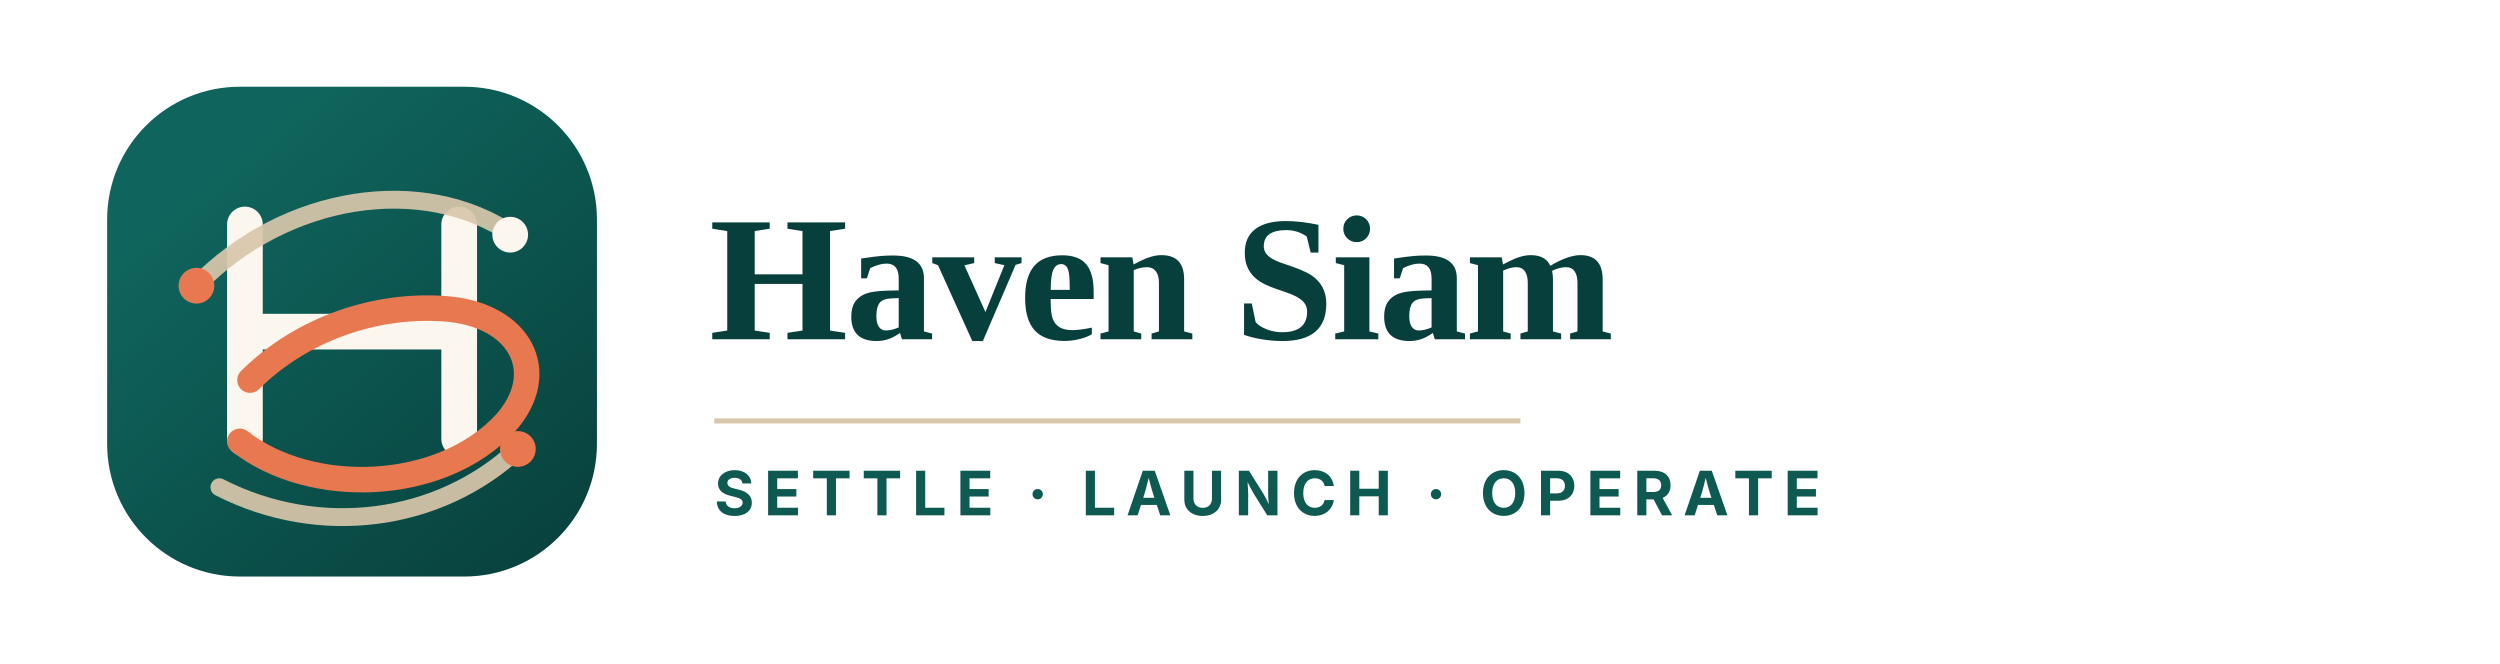
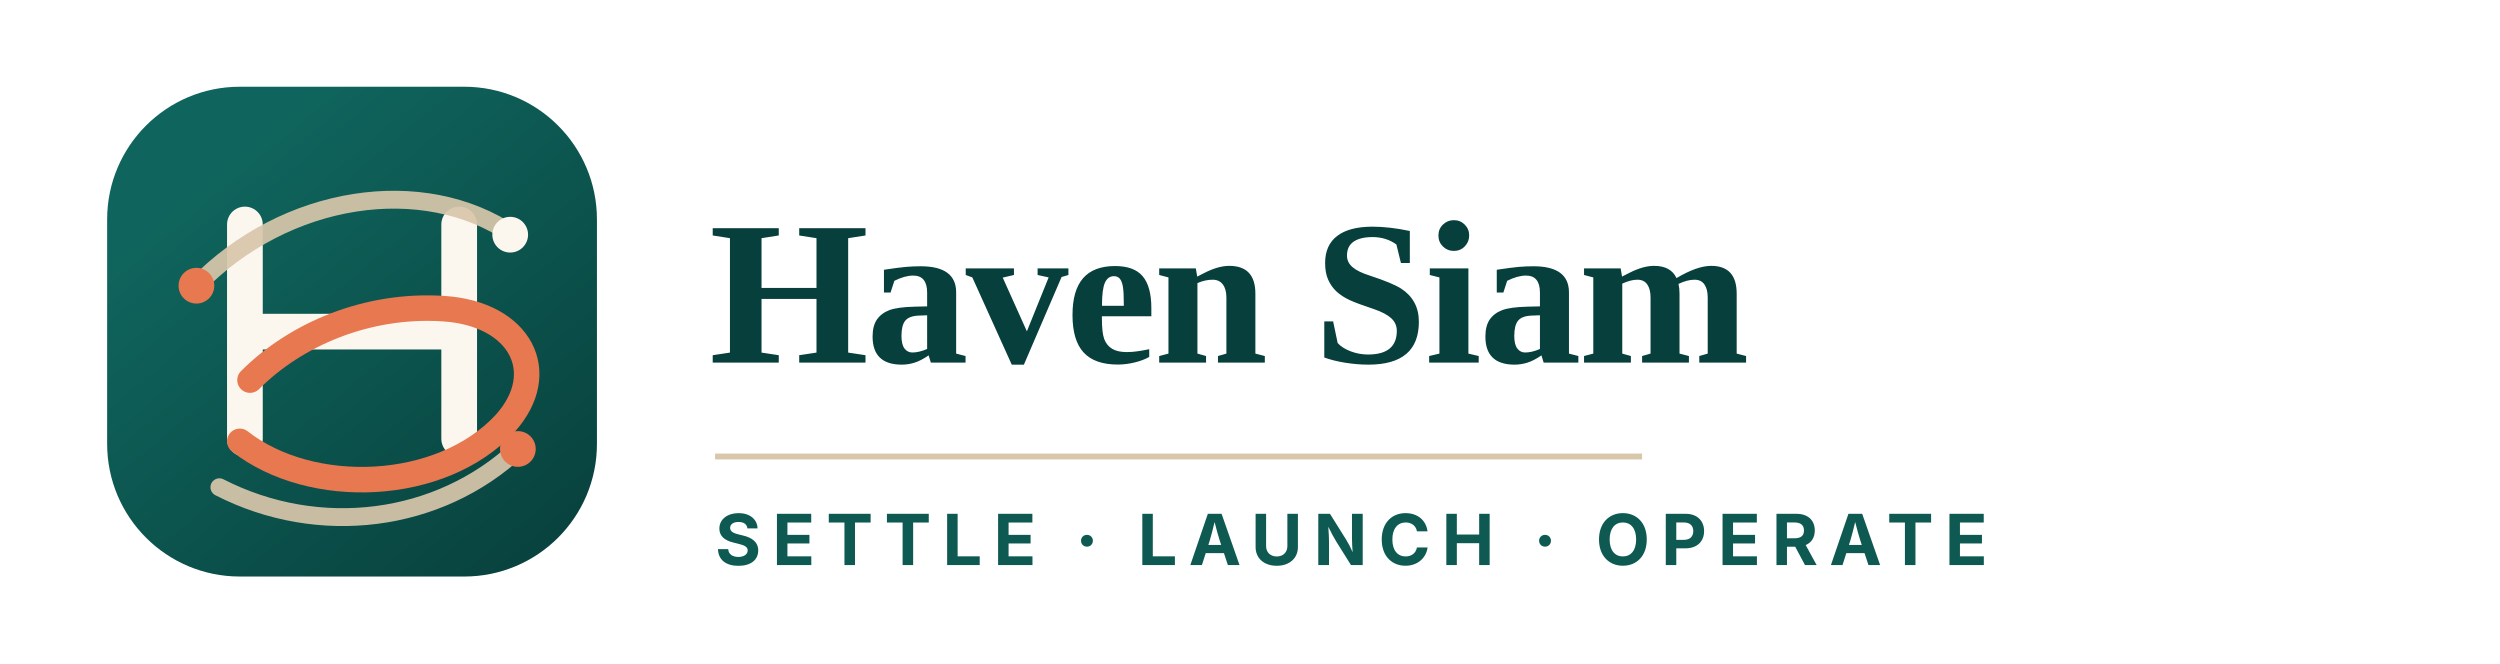
<svg xmlns="http://www.w3.org/2000/svg" width="980" height="260" viewBox="0 0 980 260" role="img" aria-label="Haven Siam logo">
  <defs>
    <linearGradient id="markGrad" x1="44" y1="30" x2="202" y2="218" gradientUnits="userSpaceOnUse">
      <stop offset="0" stop-color="#0F655D" />
      <stop offset="1" stop-color="#073A37" />
    </linearGradient>
    <filter id="softShadow" x="-25%" y="-25%" width="150%" height="150%">
      <feDropShadow dx="0" dy="10" stdDeviation="12" flood-color="#063F3B" flood-opacity="0.14" />
    </filter>
  </defs>
  <rect width="980" height="260" fill="none" />
  <g transform="translate(42 34)">
    <g>
      <rect x="0" y="0" width="192" height="192" rx="52" fill="url(#markGrad)" />
      <path d="M54 54v84" fill="none" stroke="#FBF7EF" stroke-width="14" stroke-linecap="round" />
      <path d="M138 54v84" fill="none" stroke="#FBF7EF" stroke-width="14" stroke-linecap="round" />
      <path d="M58 96h76" fill="none" stroke="#FBF7EF" stroke-width="14" stroke-linecap="round" />
      <path d="M52 139c28 22 79 20 104-7 18-20 6-43-24-45-30-2-58 10-76 28" fill="none" stroke="#E8784F" stroke-width="10" stroke-linecap="round" />
      <path d="M35 78c35-36 89-44 124-20" fill="none" stroke="#D8C7AA" stroke-width="7" stroke-linecap="round" opacity="0.92" />
      <path d="M44 157c39 20 86 14 117-15" fill="none" stroke="#D8C7AA" stroke-width="7" stroke-linecap="round" opacity="0.92" />
      <circle cx="35" cy="78" r="7" fill="#E8784F" />
      <circle cx="158" cy="58" r="7" fill="#FBF7EF" />
      <circle cx="161" cy="142" r="7" fill="#E8784F" />
    </g>
  </g>
-   <g transform="translate(278 72)">
+   <g transform="translate(278 72) scale(1.15)">
    <text x="0" y="61" font-family="Georgia, 'Times New Roman', serif" font-size="70" font-weight="700" fill="#063F3B" letter-spacing="-1">Haven Siam</text>
    <path d="M2 93h316" stroke="#D8C7AA" stroke-width="2" />
    <text x="2" y="130" font-family="Inter, Avenir, Helvetica, Arial, sans-serif" font-size="24" font-weight="700" fill="#0E5A53" letter-spacing="3.8">SETTLE · LAUNCH · OPERATE</text>
  </g>
</svg>
